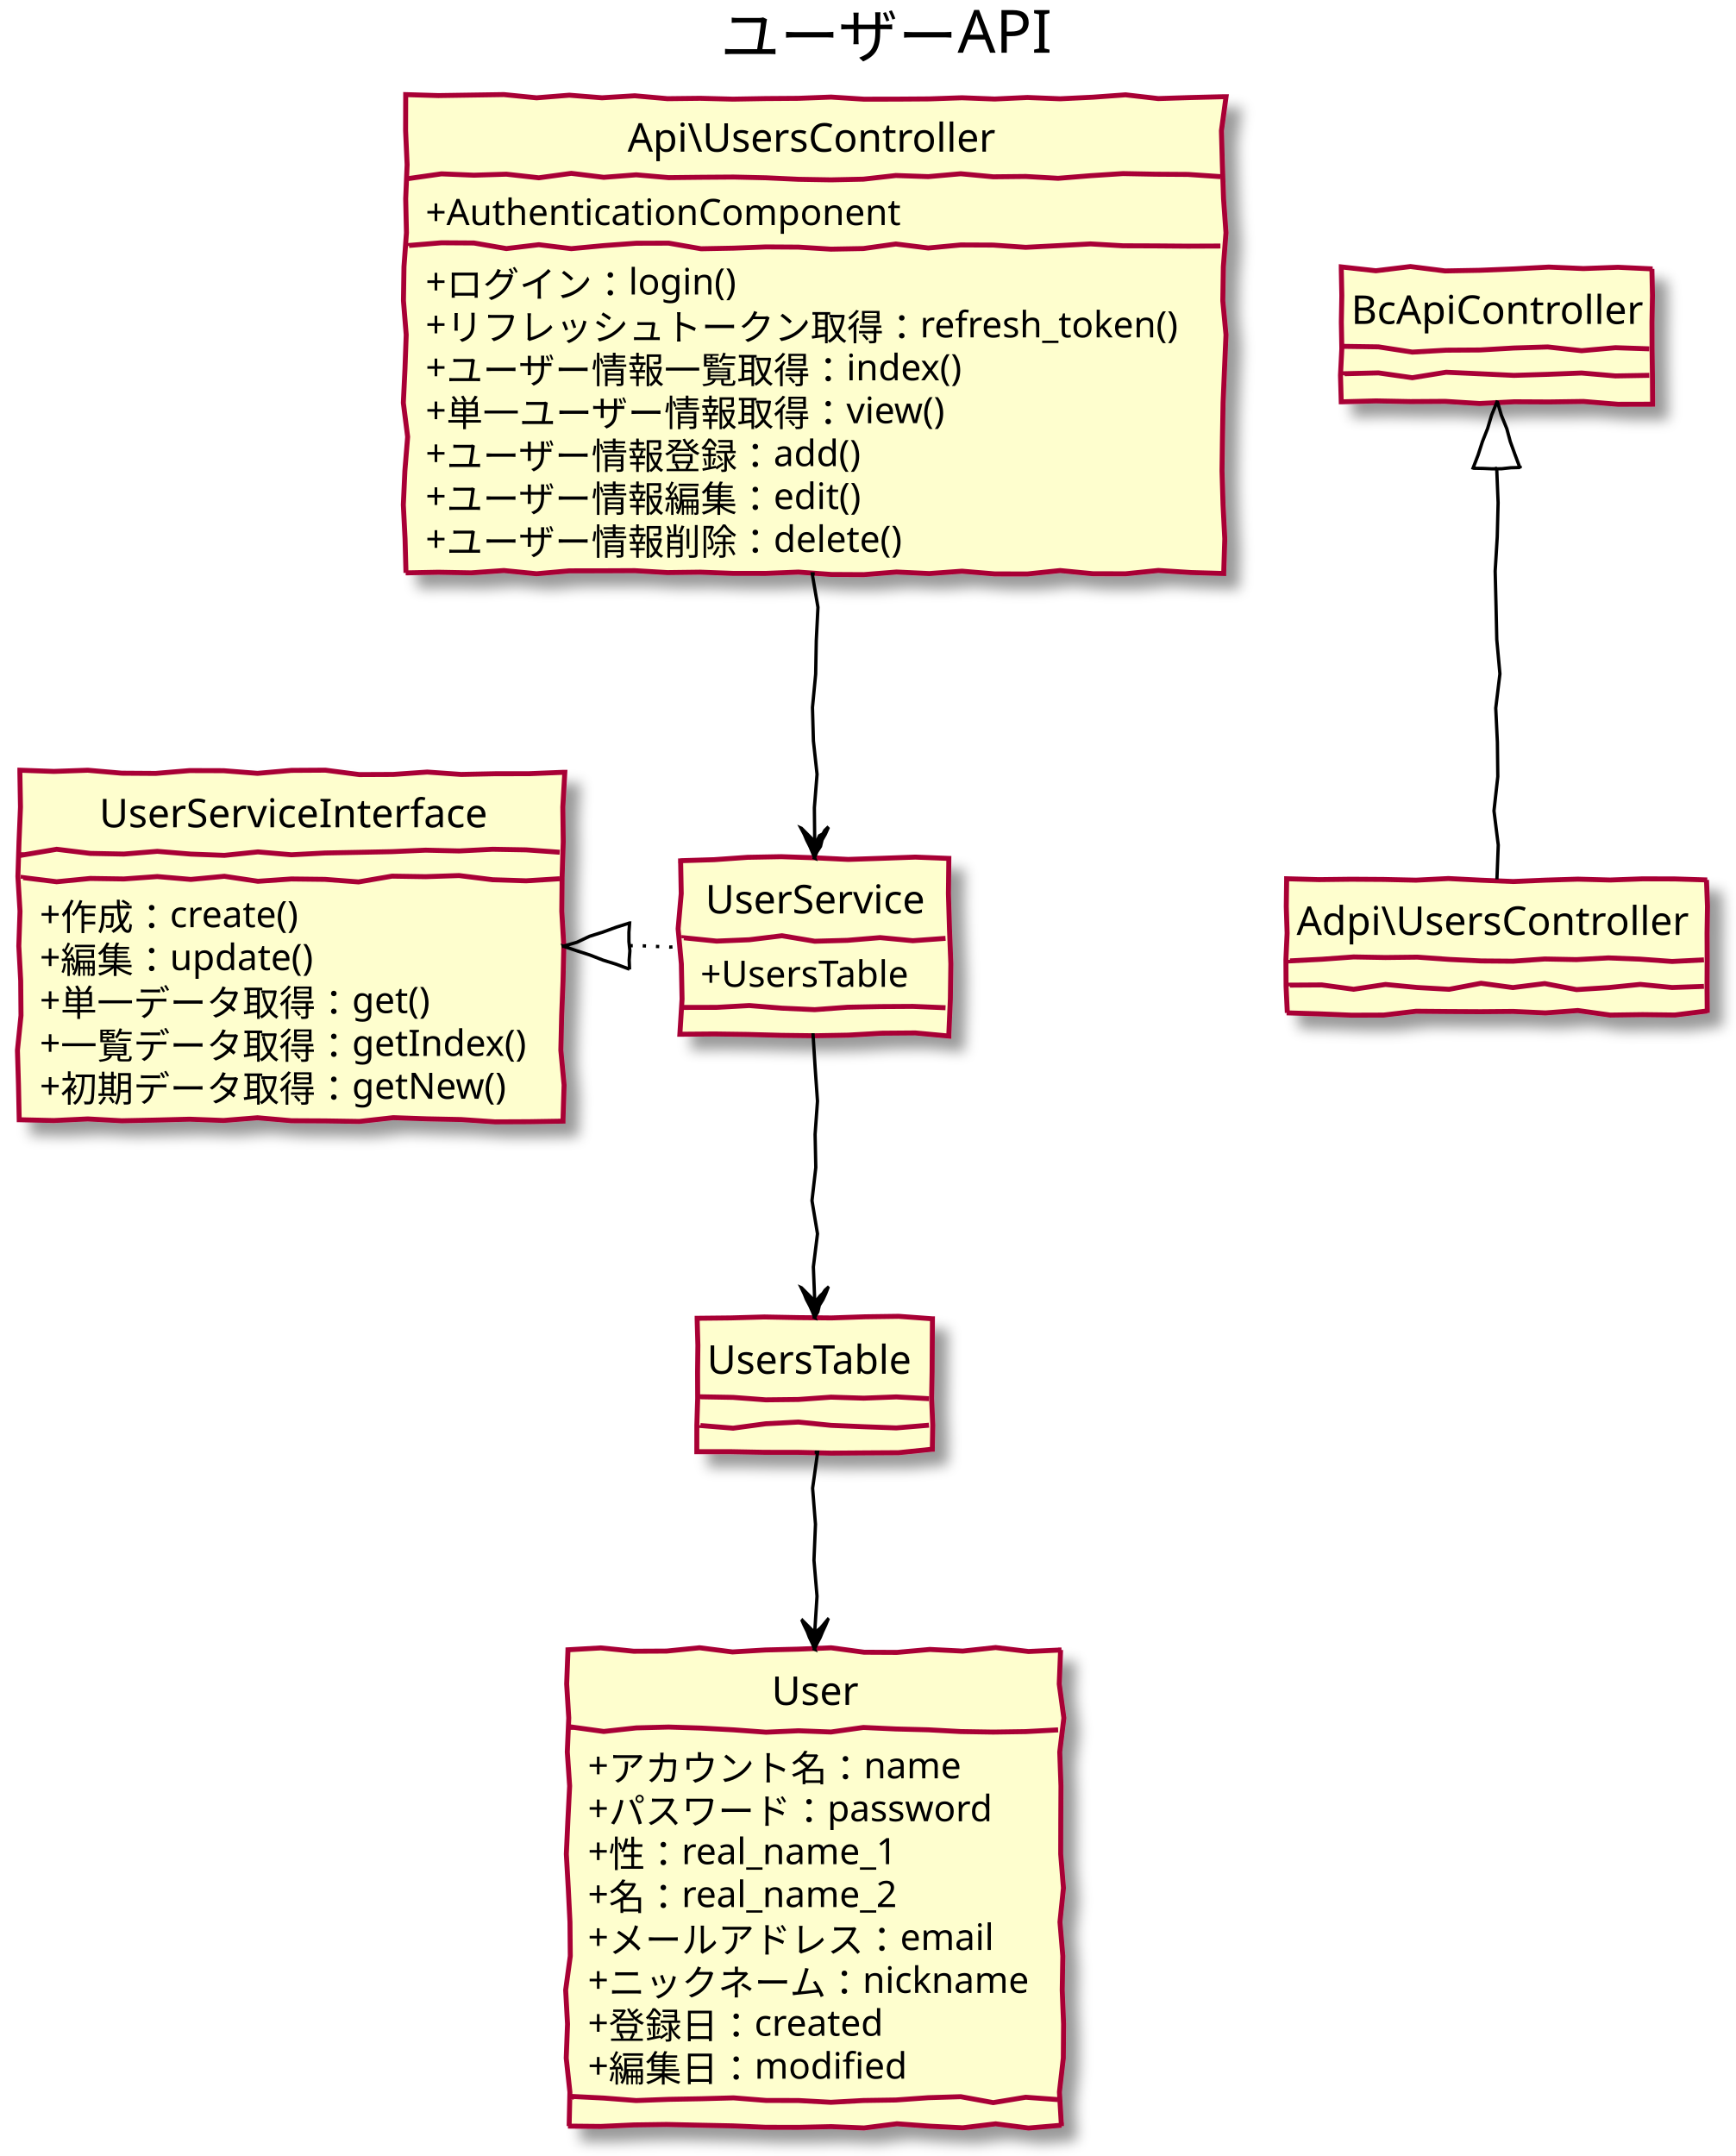
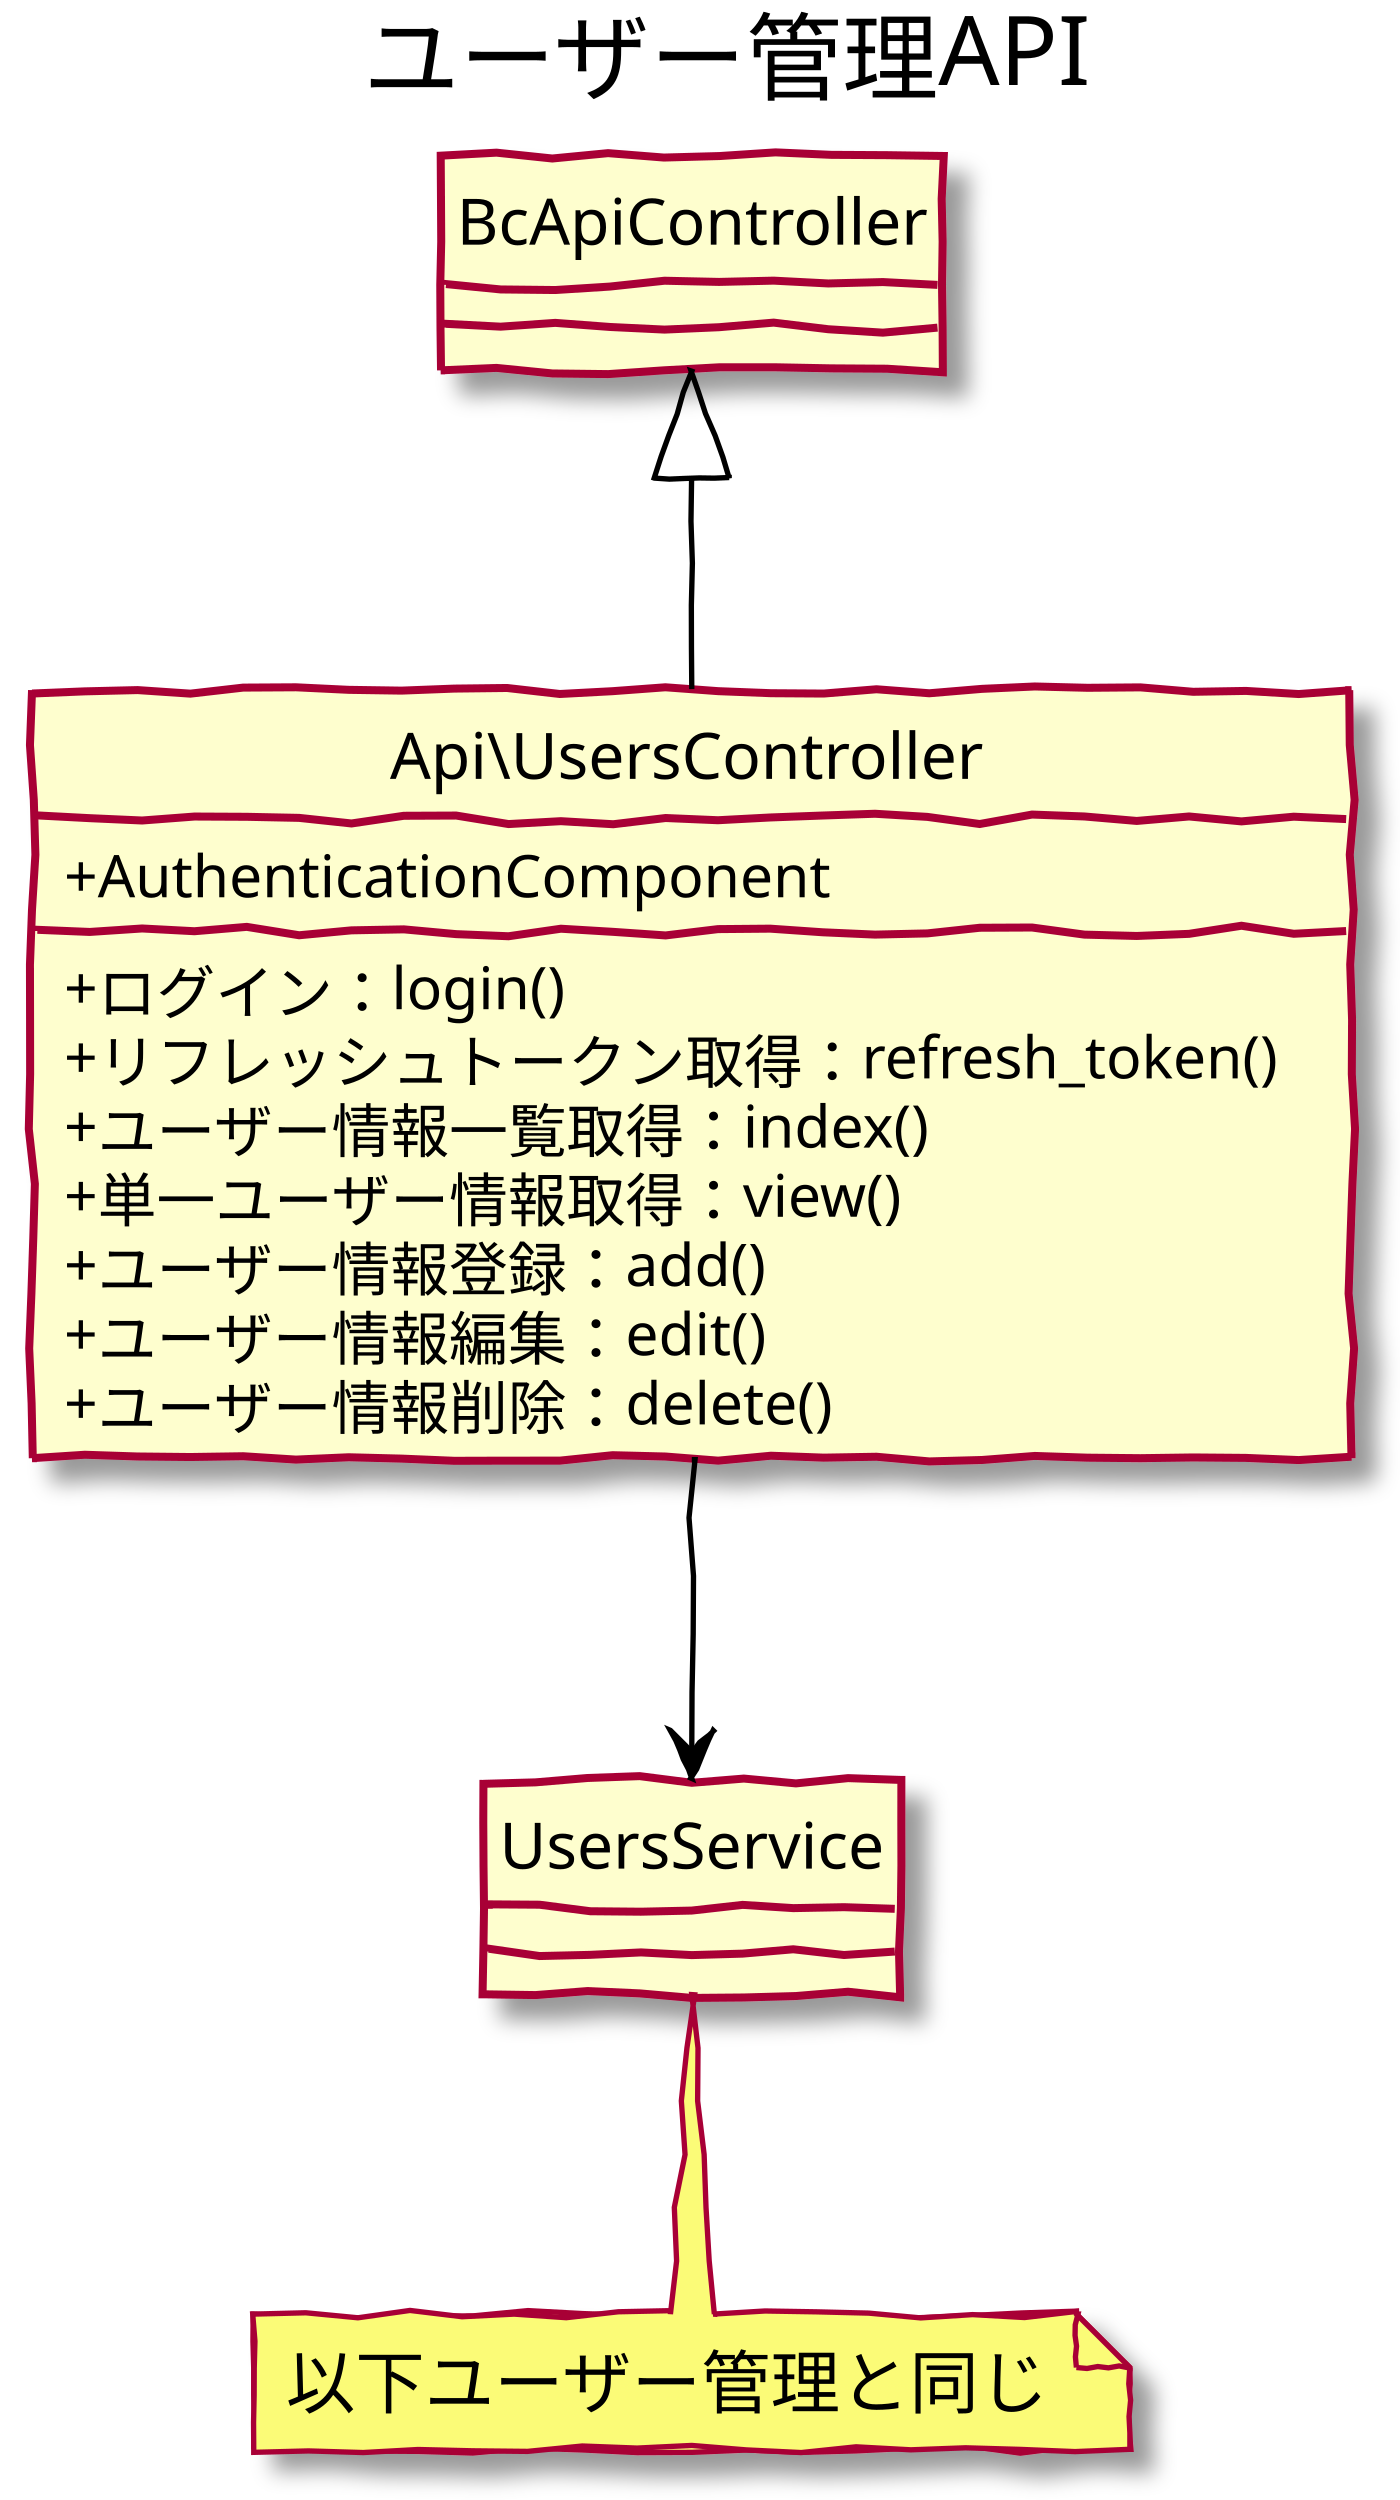
- <svg xmlns="http://www.w3.org/2000/svg" contentScriptType="application/ecmascript" contentStyleType="text/css" height="651px" preserveAspectRatio="none" style="width:524px;height:651px;" version="1.1" viewBox="0 0 524 651" width="524px" zoomAndPan="magnify">
+ <svg xmlns="http://www.w3.org/2000/svg" contentScriptType="application/ecmascript" contentStyleType="text/css" height="468px" preserveAspectRatio="none" style="width:262px;height:468px;" version="1.1" viewBox="0 0 262 468" width="262px" zoomAndPan="magnify">
  <defs>
-     <filter height="300%" id="f6egyyc" width="300%" x="-1" y="-1">
+     <filter height="300%" id="fbr3mde" width="300%" x="-1" y="-1">
      <feGaussianBlur result="blurOut" stdDeviation="2.0" />
      <feColorMatrix in="blurOut" result="blurOut2" type="matrix" values="0 0 0 0 0 0 0 0 0 0 0 0 0 0 0 0 0 0 .4 0" />
      <feOffset dx="4.0" dy="4.0" in="blurOut2" result="blurOut3" />
      <feBlend in="SourceGraphic" in2="blurOut3" mode="normal" />
    </filter>
  </defs>
  <g>
-     <text fill="#000000" font-family="sans-serif" font-size="18" lengthAdjust="spacingAndGlyphs" textLength="99" x="217.5" y="17.402">ユーザーAPI</text>
-     <polygon fill="#FEFECE" filter="url(#f6egyyc)" points="122.5,29.199,122.5,28.568,132.38,28.861,142.26,28.708,152.14,28.559,162.02,29.535,171.9,28.742,181.78,29.529,191.66,28.92,201.54,29.797,211.42,29.685,221.3,29.935,231.18,29.76,241.06,29.69,250.94,29.312,260.82,29.944,270.7,29.931,280.58,29.863,290.46,29.521,300.34,29.898,310.22,29.433,320.1,29.829,329.98,29.35,339.86,28.633,349.74,29.764,359.62,29.45,369.5,29.199,370.21,29.199,368.808,39.469,369.098,49.738,369.452,60.008,370.182,70.277,369.391,80.547,369.223,90.816,370.188,101.086,369.743,111.356,369.305,121.625,369.123,131.894,368.986,142.164,369.296,152.434,369.822,162.703,369.5,172.973,369.5,173.164,359.62,172.872,349.74,172.245,339.86,173.257,329.98,173.232,320.1,172.273,310.22,173.31,300.34,173.289,290.46,172.466,280.58,173.184,270.7,172.714,260.82,173.509,250.94,173.455,241.06,172.735,231.18,173.139,221.3,173.128,211.42,172.757,201.54,172.888,191.66,172.306,181.78,172.353,171.9,172.363,162.02,173.245,152.14,172.269,142.26,172.966,132.38,172.782,122.5,172.973,122.586,172.973,122.307,162.703,121.789,152.434,122.255,142.164,123.09,131.894,121.79,121.625,122.284,111.356,122.654,101.086,121.826,90.816,121.98,80.547,122.729,70.277,122.499,60.008,122.929,49.738,122.471,39.469,122.5,29.199" style="stroke: #A80036; stroke-width: 1.5;" />
-     <text fill="#000000" font-family="sans-serif" font-size="12" lengthAdjust="spacingAndGlyphs" textLength="113" x="189.5" y="45.801">Api\UsersController</text>
-     <path d="M123.5,53.332 L123.5,53.895 L133.3,52.493 L143.1,52.899 L152.9,52.591 L162.7,53.686 L172.5,52.339 L182.3,53.543 L192.1,52.785 L201.9,53.636 L211.7,53.528 L221.5,53.458 L231.3,53.684 L241.1,54.141 L250.9,54.308 L260.7,54.098 L270.5,52.992 L280.3,53.332 L290.1,52.464 L299.9,53.385 L309.7,53.284 L319.5,53.841 L329.3,53.049 L339.1,52.413 L348.9,52.602 L358.7,52.668 L368.5,53.332 " fill="#FEFECE" style="stroke: #A80036; stroke-width: 1.5;" />
-     <text fill="#000000" font-family="sans-serif" font-size="11" lengthAdjust="spacingAndGlyphs" textLength="151" x="128.5" y="67.967">+AuthenticationComponent</text>
-     <path d="M123.5,74.287 L123.5,74.113 L133.3,73.308 L143.1,73.373 L152.9,75.06 L162.7,73.884 L172.5,75.086 L182.3,74.158 L192.1,73.444 L201.9,73.416 L211.7,75.118 L221.5,74.931 L231.3,74.557 L241.1,74.619 L250.9,75.232 L260.7,75.049 L270.5,73.674 L280.3,74.886 L290.1,73.96 L299.9,74.001 L309.7,74.681 L319.5,74.171 L329.3,73.647 L339.1,74.215 L348.9,74.25 L358.7,74.327 L368.5,74.287 " fill="#FEFECE" style="stroke: #A80036; stroke-width: 1.5;" />
-     <text fill="#000000" font-family="sans-serif" font-size="11" lengthAdjust="spacingAndGlyphs" textLength="99" x="128.5" y="88.922">+ログイン：login()</text>
-     <text fill="#000000" font-family="sans-serif" font-size="11" lengthAdjust="spacingAndGlyphs" textLength="235" x="128.5" y="101.877">+リフレッシュトークン取得：refresh_token()</text>
-     <text fill="#000000" font-family="sans-serif" font-size="11" lengthAdjust="spacingAndGlyphs" textLength="168" x="128.5" y="114.832">+ユーザー情報一覧取得：index()</text>
-     <text fill="#000000" font-family="sans-serif" font-size="11" lengthAdjust="spacingAndGlyphs" textLength="161" x="128.5" y="127.787">+単一ユーザー情報取得：view()</text>
-     <text fill="#000000" font-family="sans-serif" font-size="11" lengthAdjust="spacingAndGlyphs" textLength="136" x="128.5" y="140.742">+ユーザー情報登録：add()</text>
-     <text fill="#000000" font-family="sans-serif" font-size="11" lengthAdjust="spacingAndGlyphs" textLength="136" x="128.5" y="153.697">+ユーザー情報編集：edit()</text>
-     <text fill="#000000" font-family="sans-serif" font-size="11" lengthAdjust="spacingAndGlyphs" textLength="148" x="128.5" y="166.652">+ユーザー情報削除：delete()</text>
-     <polygon fill="#FEFECE" filter="url(#f6egyyc)" points="205.5,259.199,205.5,259.89,215.625,259.579,225.75,258.863,235.875,258.672,246,259.01,256.125,259.502,266.25,259.163,276.375,258.8,286.5,259.199,286.502,259.199,286.378,269.817,286.695,280.434,287.106,291.052,286.961,301.67,286.5,312.287,286.5,312.835,276.375,311.892,266.25,311.972,256.125,312.555,246,312.741,235.875,312.617,225.75,312.341,215.625,312.198,205.5,312.287,205.287,312.287,205.949,301.67,205.737,291.052,204.757,280.434,205.698,269.817,205.5,259.199" style="stroke: #A80036; stroke-width: 1.5;" />
-     <text fill="#000000" font-family="sans-serif" font-size="12" lengthAdjust="spacingAndGlyphs" textLength="66" x="213" y="275.801">UserService</text>
-     <path d="M206.5,283.332 L206.5,283.165 L216.375,284.167 L226.25,283.757 L236.125,282.547 L246,284.203 L255.875,283.934 L265.75,283.109 L275.625,284.046 L285.5,283.332 " fill="#FEFECE" style="stroke: #A80036; stroke-width: 1.5;" />
-     <text fill="#000000" font-family="sans-serif" font-size="11" lengthAdjust="spacingAndGlyphs" textLength="69" x="211.5" y="297.967">+UsersTable</text>
-     <path d="M206.5,304.287 L206.5,304.19 L216.375,304.173 L226.25,303.622 L236.125,304.416 L246,304.864 L255.875,304.134 L265.75,303.938 L275.625,303.878 L285.5,304.287 " fill="#FEFECE" style="stroke: #A80036; stroke-width: 1.5;" />
-     <polygon fill="#FEFECE" filter="url(#f6egyyc)" points="6,233.199,6,232.562,16.25,232.925,26.5,232.57,36.75,233.461,47,233.531,57.25,232.677,67.5,232.708,77.75,233.511,88,232.616,98.25,232.551,108.5,233.884,118.75,233.838,129,233.118,139.25,233.841,149.5,233.625,159.75,233.614,170,233.199,170.545,233.199,169.941,243.69,170.073,254.181,169.732,264.672,169.628,275.163,170.248,285.653,170.012,296.144,169.595,306.635,169.349,317.126,170.327,327.617,170,338.107,170,338.524,159.75,338.695,149.5,338.741,139.25,338.045,129,337.831,118.75,337.475,108.5,338.617,98.25,338.453,88,338.4,77.75,337.502,67.5,338.326,57.25,337.942,47,338.205,36.75,338.415,26.5,337.858,16.25,338.344,6,338.107,5.801,338.107,5.58,327.617,5.268,317.126,6.341,306.635,6.253,296.144,5.68,285.653,6.041,275.163,5.407,264.672,5.74,254.181,6.185,243.69,6,233.199" style="stroke: #A80036; stroke-width: 1.5;" />
-     <text fill="#000000" font-family="sans-serif" font-size="12" lengthAdjust="spacingAndGlyphs" textLength="116" x="30" y="249.801">UserServiceInterface</text>
-     <path d="M7,257.332 L7,258.146 L17.125,256.435 L27.25,257.68 L37.375,257.88 L47.5,257.06 L57.625,257.891 L67.75,258.274 L77.875,257.229 L88,258.098 L98.125,257.558 L108.25,257.363 L118.375,257.156 L128.5,256.707 L138.625,256.943 L148.75,256.435 L158.875,256.615 L169,257.332 " fill="#FEFECE" style="stroke: #A80036; stroke-width: 1.5;" />
-     <path d="M7,265.332 L7,264.998 L17.125,266.24 L27.25,265.248 L37.375,265.401 L47.5,264.675 L57.625,265.541 L67.75,264.591 L77.875,266.102 L88,265.402 L98.125,265.524 L108.25,266.297 L118.375,264.55 L128.5,264.712 L138.625,264.374 L148.75,265.633 L158.875,265.96 L169,265.332 " fill="#FEFECE" style="stroke: #A80036; stroke-width: 1.5;" />
-     <text fill="#000000" font-family="sans-serif" font-size="11" lengthAdjust="spacingAndGlyphs" textLength="83" x="12" y="279.967">+作成：create()</text>
-     <text fill="#000000" font-family="sans-serif" font-size="11" lengthAdjust="spacingAndGlyphs" textLength="87" x="12" y="292.922">+編集：update()</text>
-     <text fill="#000000" font-family="sans-serif" font-size="11" lengthAdjust="spacingAndGlyphs" textLength="122" x="12" y="305.877">+単一データ取得：get()</text>
-     <text fill="#000000" font-family="sans-serif" font-size="11" lengthAdjust="spacingAndGlyphs" textLength="152" x="12" y="318.832">+一覧データ取得：getIndex()</text>
-     <text fill="#000000" font-family="sans-serif" font-size="11" lengthAdjust="spacingAndGlyphs" textLength="144" x="12" y="331.787">+初期データ取得：getNew()</text>
-     <polygon fill="#FEFECE" filter="url(#f6egyyc)" points="210.5,398.199,210.5,398.05,220.643,397.941,230.786,397.654,240.929,397.848,251.071,397.946,261.214,397.6,271.357,397.459,281.5,398.199,281.551,398.199,281.495,406.226,281.447,414.252,281.301,422.279,281.645,430.305,281.5,438.332,281.5,437.584,271.357,438.631,261.214,438.693,251.071,438.771,240.929,438.533,230.786,438.524,220.643,438.326,210.5,438.332,210.4,438.332,210.411,430.305,210.664,422.279,210.631,414.252,210.727,406.226,210.5,398.199" style="stroke: #A80036; stroke-width: 1.5;" />
-     <text fill="#000000" font-family="sans-serif" font-size="12" lengthAdjust="spacingAndGlyphs" textLength="65" x="213.5" y="414.801">UsersTable</text>
-     <path d="M211.5,422.332 L211.5,421.76 L221.357,421.939 L231.214,422.68 L241.071,422.57 L250.929,421.866 L260.786,422.172 L270.643,421.793 L280.5,422.332 " fill="#FEFECE" style="stroke: #A80036; stroke-width: 1.5;" />
-     <path d="M211.5,430.332 L211.5,430.429 L221.357,431.235 L231.214,429.9 L241.071,429.386 L250.929,430.38 L260.786,430.796 L270.643,431.156 L280.5,430.332 " fill="#FEFECE" style="stroke: #A80036; stroke-width: 1.5;" />
-     <polygon fill="#FEFECE" filter="url(#f6egyyc)" points="171.5,498.199,171.5,498.151,181.433,497.583,191.367,498.589,201.3,498.537,211.233,497.536,221.167,498.803,231.1,498.207,241.033,497.957,250.967,497.55,260.9,498.887,270.833,498.939,280.767,498.044,290.7,498.546,300.633,497.472,310.567,498.667,320.5,498.199,320.247,498.199,319.838,508.469,321.235,518.738,319.989,529.008,320.36,539.277,320.304,549.547,320.28,559.816,321.109,570.086,320.056,580.356,320.92,590.625,320.742,600.894,321.148,611.164,321.072,621.434,319.894,631.703,320.5,641.973,320.5,641.71,310.567,642.56,300.633,641.283,290.7,642.485,280.767,641.998,270.833,641.261,260.9,642.532,250.967,642.127,241.033,642.348,231.1,642.323,221.167,641.898,211.233,641.694,201.3,641.473,191.367,641.615,181.433,642.074,171.5,641.973,171.853,641.973,172.082,631.703,170.973,621.434,171.366,611.164,170.801,600.894,172.199,590.625,172.101,580.356,171.586,570.086,171.007,559.816,171.478,549.547,172.002,539.277,171.299,529.008,171.736,518.738,171.105,508.469,171.5,498.199" style="stroke: #A80036; stroke-width: 1.5;" />
-     <text fill="#000000" font-family="sans-serif" font-size="12" lengthAdjust="spacingAndGlyphs" textLength="26" x="233" y="514.801">User</text>
-     <path d="M172.5,522.332 L172.5,521.461 L182.3,522.815 L192.1,521.734 L201.9,521.479 L211.7,521.792 L221.5,522.325 L231.3,523.035 L241.1,522.602 L250.9,522.977 L260.7,521.605 L270.5,522.057 L280.3,522.314 L290.1,522.842 L299.9,522.999 L309.7,522.856 L319.5,522.332 " fill="#FEFECE" style="stroke: #A80036; stroke-width: 1.5;" />
-     <text fill="#000000" font-family="sans-serif" font-size="11" lengthAdjust="spacingAndGlyphs" textLength="115" x="177.5" y="536.967">+アカウント名：name</text>
-     <text fill="#000000" font-family="sans-serif" font-size="11" lengthAdjust="spacingAndGlyphs" textLength="127" x="177.5" y="549.922">+パスワード：password</text>
-     <text fill="#000000" font-family="sans-serif" font-size="11" lengthAdjust="spacingAndGlyphs" textLength="99" x="177.5" y="562.877">+性：real_name_1</text>
-     <text fill="#000000" font-family="sans-serif" font-size="11" lengthAdjust="spacingAndGlyphs" textLength="99" x="177.5" y="575.832">+名：real_name_2</text>
-     <text fill="#000000" font-family="sans-serif" font-size="11" lengthAdjust="spacingAndGlyphs" textLength="125" x="177.5" y="588.787">+メールアドレス：email</text>
-     <text fill="#000000" font-family="sans-serif" font-size="11" lengthAdjust="spacingAndGlyphs" textLength="137" x="177.5" y="601.742">+ニックネーム：nickname</text>
-     <text fill="#000000" font-family="sans-serif" font-size="11" lengthAdjust="spacingAndGlyphs" textLength="93" x="177.5" y="614.697">+登録日：created</text>
-     <text fill="#000000" font-family="sans-serif" font-size="11" lengthAdjust="spacingAndGlyphs" textLength="100" x="177.5" y="627.652">+編集日：modified</text>
-     <path d="M172.5,633.973 L172.5,633.005 L182.3,633.501 L192.1,634.256 L201.9,633.893 L211.7,633.714 L221.5,633.443 L231.3,634.225 L241.1,634.249 L250.9,634.785 L260.7,634.241 L270.5,634.09 L280.3,633.395 L290.1,633.092 L299.9,634.885 L309.7,633.26 L319.5,633.973 " fill="#FEFECE" style="stroke: #A80036; stroke-width: 1.5;" />
-     <polygon fill="#FEFECE" filter="url(#f6egyyc)" points="388.5,265.699,388.5,265.336,398.269,265.602,408.038,265.483,417.808,265.547,427.577,265.762,437.346,265.271,447.115,265.77,456.885,266.173,466.654,265.756,476.423,265.455,486.192,265.717,495.962,265.364,505.731,265.392,515.5,265.699,515.274,265.699,515.572,273.726,515.444,281.752,515.48,289.779,515.435,297.805,515.5,305.832,515.5,305.255,505.731,306.48,495.962,306.36,486.192,306.5,476.423,305.123,466.654,305.847,456.885,305.396,447.115,305.483,437.346,305.429,427.577,305.344,417.808,306.497,408.038,306.53,398.269,306.125,388.5,305.832,388.71,305.832,388.331,297.805,388.283,289.779,388.646,281.752,388.394,273.726,388.5,265.699" style="stroke: #A80036; stroke-width: 1.5;" />
-     <text fill="#000000" font-family="sans-serif" font-size="12" lengthAdjust="spacingAndGlyphs" textLength="121" x="391.5" y="282.301">Adpi\UsersController</text>
-     <path d="M389.5,289.832 L389.5,290.135 L399.115,289.643 L408.731,288.946 L418.346,289.121 L427.962,289.007 L437.577,289.69 L447.192,290.154 L456.808,290.231 L466.423,289.565 L476.038,289.751 L485.654,289.233 L495.269,289.615 L504.885,290.309 L514.5,289.832 " fill="#FEFECE" style="stroke: #A80036; stroke-width: 1.5;" />
-     <path d="M389.5,297.832 L389.5,297.458 L399.115,297.397 L408.731,298.703 L418.346,297.257 L427.962,298.175 L437.577,298.717 L447.192,296.899 L456.808,298.193 L466.423,296.988 L476.038,298.807 L485.654,298.205 L495.269,297.235 L504.885,298.175 L514.5,297.832 " fill="#FEFECE" style="stroke: #A80036; stroke-width: 1.5;" />
-     <polygon fill="#FEFECE" filter="url(#f6egyyc)" points="405,81.199,405,80.595,415.444,81.756,425.889,80.483,436.333,81.808,446.778,81.617,457.222,81.196,467.667,80.644,478.111,81.092,488.556,80.705,499,81.199,498.791,81.199,498.959,89.226,498.816,97.252,498.835,105.279,498.944,113.305,499,121.332,499,122.046,488.556,122.072,478.111,121.219,467.667,121.368,457.222,121.312,446.778,121.84,436.333,121.188,425.889,121.257,415.444,121.05,405,121.332,404.986,121.332,404.76,113.305,405.16,105.279,405.018,97.252,405.16,89.226,405,81.199" style="stroke: #A80036; stroke-width: 1.5;" />
-     <text fill="#000000" font-family="sans-serif" font-size="12" lengthAdjust="spacingAndGlyphs" textLength="88" x="408" y="97.801">BcApiController</text>
-     <path d="M406,105.332 L406,104.584 L416.222,104.734 L426.444,106.318 L436.667,105.738 L446.889,105.675 L457.111,105.082 L467.333,104.761 L477.556,105.892 L487.778,104.986 L498,105.332 " fill="#FEFECE" style="stroke: #A80036; stroke-width: 1.5;" />
-     <path d="M406,113.332 L406,112.843 L416.222,112.597 L426.444,114.053 L436.667,112.395 L446.889,112.863 L457.111,113.343 L467.333,113.031 L477.556,112.629 L487.778,113.509 L498,113.332 " fill="#FEFECE" style="stroke: #A80036; stroke-width: 1.5;" />
-     <path d="M246,173.279 L245.258,173.279 L246.982,183.365 L246.474,193.452 L246.29,203.538 L245.327,213.624 L245.609,223.71 L246.707,233.797 L245.899,243.883 L246,253.969 " fill="none" style="stroke: #000000; stroke-width: 1.0;" />
-     <polygon fill="#000000" points="246,259.099,245.887,259.049,246.655,257.235,247.75,255.566,248.221,253.619,249.206,251.902,250,250.099,249.849,249.948,249.042,250.741,248.474,251.773,247.442,252.341,246.931,253.43,246,254.099,246.174,254.273,245.079,253.178,244.303,252.402,243.558,251.657,242.623,250.723,242,250.099,241.854,250.035,242.85,251.921,243.595,253.697,244.537,255.56,245.298,257.343,246,259.099" style="stroke: #000000; stroke-width: 1.0;" />
-     <path d="M452,141.439 L451.936,141.439 L452.351,151.778 L452.095,162.116 L451.47,172.454 L451.725,182.793 L451.955,193.131 L452.897,203.469 L451.642,213.808 L452.139,224.146 L452.26,234.484 L451.107,244.823 L452.396,255.161 L452,265.499 " fill="none" style="stroke: #000000; stroke-width: 1.0;" />
-     <polygon fill="none" points="445,141.389,444.799,141.319,446.323,137.362,447.625,133.328,449.184,129.383,450.396,125.318,452,121.389,452.18,121.452,453.331,125.365,454.982,129.453,456.03,133.33,457.483,137.348,459,141.389,459,141.158,456.2,141.235,453.4,141.537,450.6,141.559,447.8,141.439,445,141.389" style="stroke: #000000; stroke-width: 1.0;" />
-     <path d="M190.21,285.699 L190.21,285.552 L193.242,285.557 L196.274,285.687 L199.306,285.824 L202.338,285.974 L205.37,285.699 " fill="none" style="stroke: #000000; stroke-width: 1.0; stroke-dasharray: 1.0,3.0;" />
-     <polygon fill="none" points="190.09,292.699,190.073,292.649,186.033,291.137,182.095,289.915,178.031,288.33,174.077,287.062,170.09,285.699,170.092,285.706,174.17,284.528,178.024,282.71,182.067,281.435,186.047,279.978,190.09,278.699,190.112,278.699,189.902,281.499,189.905,284.299,190.195,287.099,189.979,289.899,190.09,292.699" style="stroke: #000000; stroke-width: 1.0;" />
-     <path d="M246,312.479 L245.512,312.479 L246.137,322.489 L246.839,332.499 L246.118,342.509 L246.328,352.519 L245.18,362.529 L246.84,372.539 L245.597,382.549 L246,392.559 " fill="none" style="stroke: #000000; stroke-width: 1.0;" />
-     <polygon fill="#000000" points="246,397.839,245.935,397.81,246.947,396.105,247.396,394.149,248.449,392.461,249.284,390.676,250,388.839,249.969,388.808,249.129,389.568,248.484,390.523,247.654,391.294,246.952,392.191,246,392.839,246.105,392.944,245.241,392.081,244.551,391.39,243.664,390.503,242.731,389.57,242,388.839,241.935,388.81,242.817,390.647,243.524,392.406,244.526,394.295,245.335,396.099,246,397.839" style="stroke: #000000; stroke-width: 1.0;" />
-     <path d="M246,438.499 L246.884,438.499 L245.369,449.371 L246.23,460.243 L245.78,471.115 L246.698,481.987 L246,492.859 " fill="none" style="stroke: #000000; stroke-width: 1.0;" />
-     <polygon fill="#000000" points="246,497.999,245.893,497.952,246.73,496.168,247.661,494.426,248.412,492.604,249.252,490.822,250,488.999,249.972,488.971,249.24,489.839,248.517,490.717,247.773,491.572,246.891,492.29,246,492.999,245.955,492.954,245.077,492.076,244.308,491.307,243.55,490.55,242.752,489.751,242,488.999,242.057,489.025,242.844,490.819,243.75,492.666,244.415,494.406,245.293,496.24,246,497.999" style="stroke: #000000; stroke-width: 1.0;" />
+     <text fill="#000000" font-family="sans-serif" font-size="18" lengthAdjust="spacingAndGlyphs" textLength="135" x="68" y="17.402">ユーザー管理API</text>
+     <polygon fill="#FEFECE" filter="url(#fbr3mde)" points="6,129.199,6,129.828,15.88,129.422,25.76,129.183,35.64,129.851,45.52,128.72,55.4,128.66,65.28,129.137,75.16,129.285,85.04,128.905,94.92,128.79,104.8,129.915,114.68,129.389,124.56,128.659,134.44,129.385,144.32,129.767,154.2,129.834,164.08,129.03,173.96,129.78,183.84,128.953,193.72,128.509,203.6,128.757,213.48,128.676,223.36,129.505,233.24,129.34,243.12,129.925,253,129.199,252.576,129.199,252.674,139.469,253.585,149.738,252.675,160.008,253.416,170.277,252.759,180.547,253.106,190.816,253.059,201.086,253.666,211.356,253.169,221.625,252.805,231.894,252.453,242.164,253.487,252.434,252.761,262.703,253,272.973,253,272.698,243.12,273.325,233.24,272.918,223.36,272.834,213.48,272.972,203.6,272.877,193.72,272.553,183.84,273.309,173.96,273.577,164.08,272.703,154.2,272.87,144.32,272.511,134.44,273.434,124.56,272.66,114.68,272.412,104.8,273.431,94.92,273.433,85.04,273.463,75.16,273.051,65.28,272.798,55.4,273.236,45.52,272.606,35.64,272.755,25.76,272.654,15.88,272.33,6,272.973,6.138,272.973,5.918,262.703,5.465,252.434,5.878,242.164,6.226,231.894,6.527,221.625,5.39,211.356,5.641,201.086,5.628,190.816,5.609,180.547,5.991,170.277,6.625,160.008,6.328,149.738,5.607,139.469,6,129.199" style="stroke: #A80036; stroke-width: 1.5;" />
+     <text fill="#000000" font-family="sans-serif" font-size="12" lengthAdjust="spacingAndGlyphs" textLength="113" x="73" y="145.801">Api\UsersController</text>
+     <path d="M7,153.332 L7,152.646 L16.8,153.162 L26.6,153.598 L36.4,152.857 L46.2,152.905 L56,153.107 L65.8,154.154 L75.6,152.715 L85.4,152.672 L95.2,154.265 L105,153.723 L114.8,154.298 L124.6,153.132 L134.4,153.548 L144.2,153.03 L154,152.665 L163.8,152.335 L173.6,152.921 L183.4,154.256 L193.2,152.486 L203,152.844 L212.8,153.681 L222.6,152.844 L232.4,153.765 L242.2,152.885 L252,153.332 " fill="#FEFECE" style="stroke: #A80036; stroke-width: 1.5;" />
+     <text fill="#000000" font-family="sans-serif" font-size="11" lengthAdjust="spacingAndGlyphs" textLength="151" x="12" y="167.967">+AuthenticationComponent</text>
+     <path d="M7,174.287 L7,174.059 L16.8,174.46 L26.6,173.811 L36.4,174.325 L46.2,173.51 L56,175.08 L65.8,174.16 L75.6,173.976 L85.4,174.872 L95.2,175.266 L105,173.856 L114.8,174.443 L124.6,175.113 L134.4,173.931 L144.2,173.845 L154,174.522 L163.8,174.958 L173.6,174.733 L183.4,173.678 L193.2,173.631 L203,174.961 L212.8,175.213 L222.6,174.814 L232.4,173.298 L242.2,174.804 L252,174.287 " fill="#FEFECE" style="stroke: #A80036; stroke-width: 1.5;" />
+     <text fill="#000000" font-family="sans-serif" font-size="11" lengthAdjust="spacingAndGlyphs" textLength="99" x="12" y="188.922">+ログイン：login()</text>
+     <text fill="#000000" font-family="sans-serif" font-size="11" lengthAdjust="spacingAndGlyphs" textLength="235" x="12" y="201.877">+リフレッシュトークン取得：refresh_token()</text>
+     <text fill="#000000" font-family="sans-serif" font-size="11" lengthAdjust="spacingAndGlyphs" textLength="168" x="12" y="214.832">+ユーザー情報一覧取得：index()</text>
+     <text fill="#000000" font-family="sans-serif" font-size="11" lengthAdjust="spacingAndGlyphs" textLength="161" x="12" y="227.787">+単一ユーザー情報取得：view()</text>
+     <text fill="#000000" font-family="sans-serif" font-size="11" lengthAdjust="spacingAndGlyphs" textLength="136" x="12" y="240.742">+ユーザー情報登録：add()</text>
+     <text fill="#000000" font-family="sans-serif" font-size="11" lengthAdjust="spacingAndGlyphs" textLength="136" x="12" y="253.697">+ユーザー情報編集：edit()</text>
+     <text fill="#000000" font-family="sans-serif" font-size="11" lengthAdjust="spacingAndGlyphs" textLength="148" x="12" y="266.652">+ユーザー情報削除：delete()</text>
+     <polygon fill="#FEFECE" filter="url(#fbr3mde)" points="90.5,333.199,90.5,333.933,100.25,333.657,110,332.838,119.75,332.492,129.5,333.739,139.25,332.948,149,333.853,158.75,332.864,168.5,333.199,168.735,333.199,168.725,341.226,168.745,349.252,168.646,357.279,168.289,365.305,168.5,373.332,168.5,373.894,158.75,372.853,149,373.659,139.25,373.928,129.5,374.012,119.75,373.16,110,372.725,100.25,373.48,90.5,373.332,90.335,373.332,90.488,365.305,90.607,357.279,90.514,349.252,90.469,341.226,90.5,333.199" style="stroke: #A80036; stroke-width: 1.5;" />
+     <text fill="#000000" font-family="sans-serif" font-size="12" lengthAdjust="spacingAndGlyphs" textLength="72" x="93.5" y="349.801">UsersService</text>
+     <path d="M91.5,357.332 L91.5,356.494 L101,356.563 L110.5,357.783 L120,357.871 L129.5,357.658 L139,356.593 L148.5,357.201 L158,357.024 L167.5,357.332 " fill="#FEFECE" style="stroke: #A80036; stroke-width: 1.5;" />
+     <path d="M91.5,365.332 L91.5,364.801 L101,366.171 L110.5,365.948 L120,365.491 L129.5,365.996 L139,365.72 L148.5,364.906 L158,365.979 L167.5,365.332 " fill="#FEFECE" style="stroke: #A80036; stroke-width: 1.5;" />
+     <polygon fill="#FEFECE" filter="url(#fbr3mde)" points="82.5,29.199,82.5,29.142,92.944,28.577,103.389,29.673,113.833,28.668,124.278,29.494,134.722,29.211,145.167,28.523,155.611,28.987,166.056,29.047,176.5,29.199,176.676,29.199,176.28,37.226,176.459,45.252,176.342,53.279,176.456,61.306,176.5,69.332,176.5,69.692,166.056,69.025,155.611,68.955,145.167,68.753,134.722,68.751,124.278,69.325,113.833,70.034,103.389,69.908,92.944,68.871,82.5,69.332,82.56,69.332,82.46,61.306,82.418,53.279,82.596,45.252,82.553,37.226,82.5,29.199" style="stroke: #A80036; stroke-width: 1.5;" />
+     <text fill="#000000" font-family="sans-serif" font-size="12" lengthAdjust="spacingAndGlyphs" textLength="88" x="85.5" y="45.801">BcApiController</text>
+     <path d="M83.5,53.332 L83.5,53.177 L93.722,54.184 L103.944,54.293 L114.167,53.647 L124.389,52.553 L134.611,52.775 L144.833,52.536 L155.056,53.064 L165.278,52.801 L175.5,53.332 " fill="#FEFECE" style="stroke: #A80036; stroke-width: 1.5;" />
+     <path d="M83.5,61.332 L83.5,60.621 L93.722,61.152 L103.944,60.441 L114.167,61.208 L124.389,61.7 L134.611,61.254 L144.833,60.394 L155.056,61.634 L165.278,62.273 L175.5,61.332 " fill="#FEFECE" style="stroke: #A80036; stroke-width: 1.5;" />
+     <polygon fill="#FBFB77" filter="url(#fbr3mde)" points="47.5,433.199,47.387,433.199,47.35,438.261,47.492,443.323,47.493,448.385,47.659,453.448,47.5,458.51,47.5,458.204,57.75,457.892,68,458.822,78.25,458.898,88.5,459.2,98.75,458.28,109,458.624,119.25,459.121,129.5,459.08,139.75,458.643,150,459.084,160.25,458.804,170.5,458.308,180.75,457.842,191,459.23,201.25,457.928,211.5,458.51,211.706,458.51,211.429,455.448,211.282,452.385,211.277,449.323,211.57,446.261,211.5,443.199,211.665,443.364,209.608,441.307,207.646,439.345,205.636,437.335,203.447,435.147,201.5,433.199,201.5,432.647,191.233,432.986,180.967,433.51,170.7,433.929,160.433,433.475,150.167,433.76,139.9,433.485,129.633,433.427,119.367,433.452,109.1,433.104,98.833,432.545,88.567,433.535,78.3,433.557,68.033,433.885,57.767,433.925,47.5,433.199" style="stroke: #A80036; stroke-width: 1.0;" />
+     <polygon fill="#FBFB77" points="47.5,433.199,47.309,433.199,47.724,438.261,47.595,443.323,47.573,448.385,47.466,453.448,47.5,458.51,47.5,459.078,57.75,458.813,68,459.116,78.25,458.548,88.5,458.793,98.75,458.9,109,457.893,119.25,458.282,129.5,457.786,139.75,458.623,150,459.118,160.25,458.044,170.5,458.605,180.75,458.228,191,458.526,201.25,458.939,211.5,458.51,211.512,458.51,211.511,455.448,211.357,452.385,211.649,449.323,211.307,446.261,211.5,443.199,211.433,443.132,209.572,441.271,207.35,439.049,205.672,437.371,203.505,435.204,201.5,433.199,201.5,432.702,191.786,433.844,182.071,433.295,172.357,433.911,162.643,433.018,152.929,432.776,143.214,432.616,133.5,433.199,133.727,433.214,132.76,423.226,132.167,413.263,131.813,403.315,130.596,393.31,130.668,383.391,129.5,373.389,130.043,373.426,128.599,383.342,127.547,393.284,128.241,403.344,126.231,413.222,126.659,423.264,125.5,433.199,125.5,432.556,115.75,432.764,106,433.873,96.25,433.202,86.5,433.691,76.75,432.514,67,433.89,57.25,432.953,47.5,433.199" style="stroke: #A80036; stroke-width: 1.0;" />
+     <path d="M201.5,433.199 L201.799,433.199 L201.288,435.199 L201.25,437.199 L201.528,439.199 L201.318,441.199 L201.5,443.199 " fill="#FBFB77" style="stroke: #A80036; stroke-width: 1.0;" />
+     <path d="M211.5,443.199 L211.5,443.3 L209.5,442.905 L207.5,443.262 L205.5,443.017 L203.5,443.377 L201.5,443.199 " fill="#FBFB77" style="stroke: #A80036; stroke-width: 1.0;" />
+     <text fill="#000000" font-family="sans-serif" font-size="13" lengthAdjust="spacingAndGlyphs" textLength="143" x="53.5" y="450.768">以下ユーザー管理と同じ</text>
+     <path d="M129.5,273.249 L130.109,273.249 L128.982,284.131 L129.823,295.013 L129.764,305.895 L129.548,316.777 L129.5,327.659 " fill="none" style="stroke: #000000; stroke-width: 1.0;" />
+     <polygon fill="#000000" points="129.5,332.929,129.327,332.852,130.411,331.179,131.146,329.349,131.883,327.522,132.653,325.709,133.5,323.929,133.586,324.015,132.771,324.8,131.862,325.491,130.962,326.191,130.287,327.116,129.5,327.929,129.618,328.047,128.708,327.137,128.027,326.456,126.945,325.374,126.245,324.674,125.5,323.929,125.461,323.912,126.52,325.827,127.273,327.606,127.915,329.336,128.897,331.217,129.5,332.929" style="stroke: #000000; stroke-width: 1.0;" />
+     <path d="M129.5,89.719 L129.465,89.719 L129.35,97.575 L129.613,105.431 L129.421,113.287 L129.439,121.143 L129.5,128.999 " fill="none" style="stroke: #000000; stroke-width: 1.0;" />
+     <polygon fill="none" points="122.5,89.499,122.468,89.488,123.771,85.454,125.214,81.469,126.766,77.522,127.909,73.433,129.5,69.499,129.375,69.455,130.773,73.455,132.068,77.418,133.877,81.561,135.323,85.577,136.5,89.499,136.5,89.392,133.7,89.511,130.9,89.469,128.1,89.571,125.3,89.691,122.5,89.499" style="stroke: #000000; stroke-width: 1.0;" />
  </g>
</svg>
